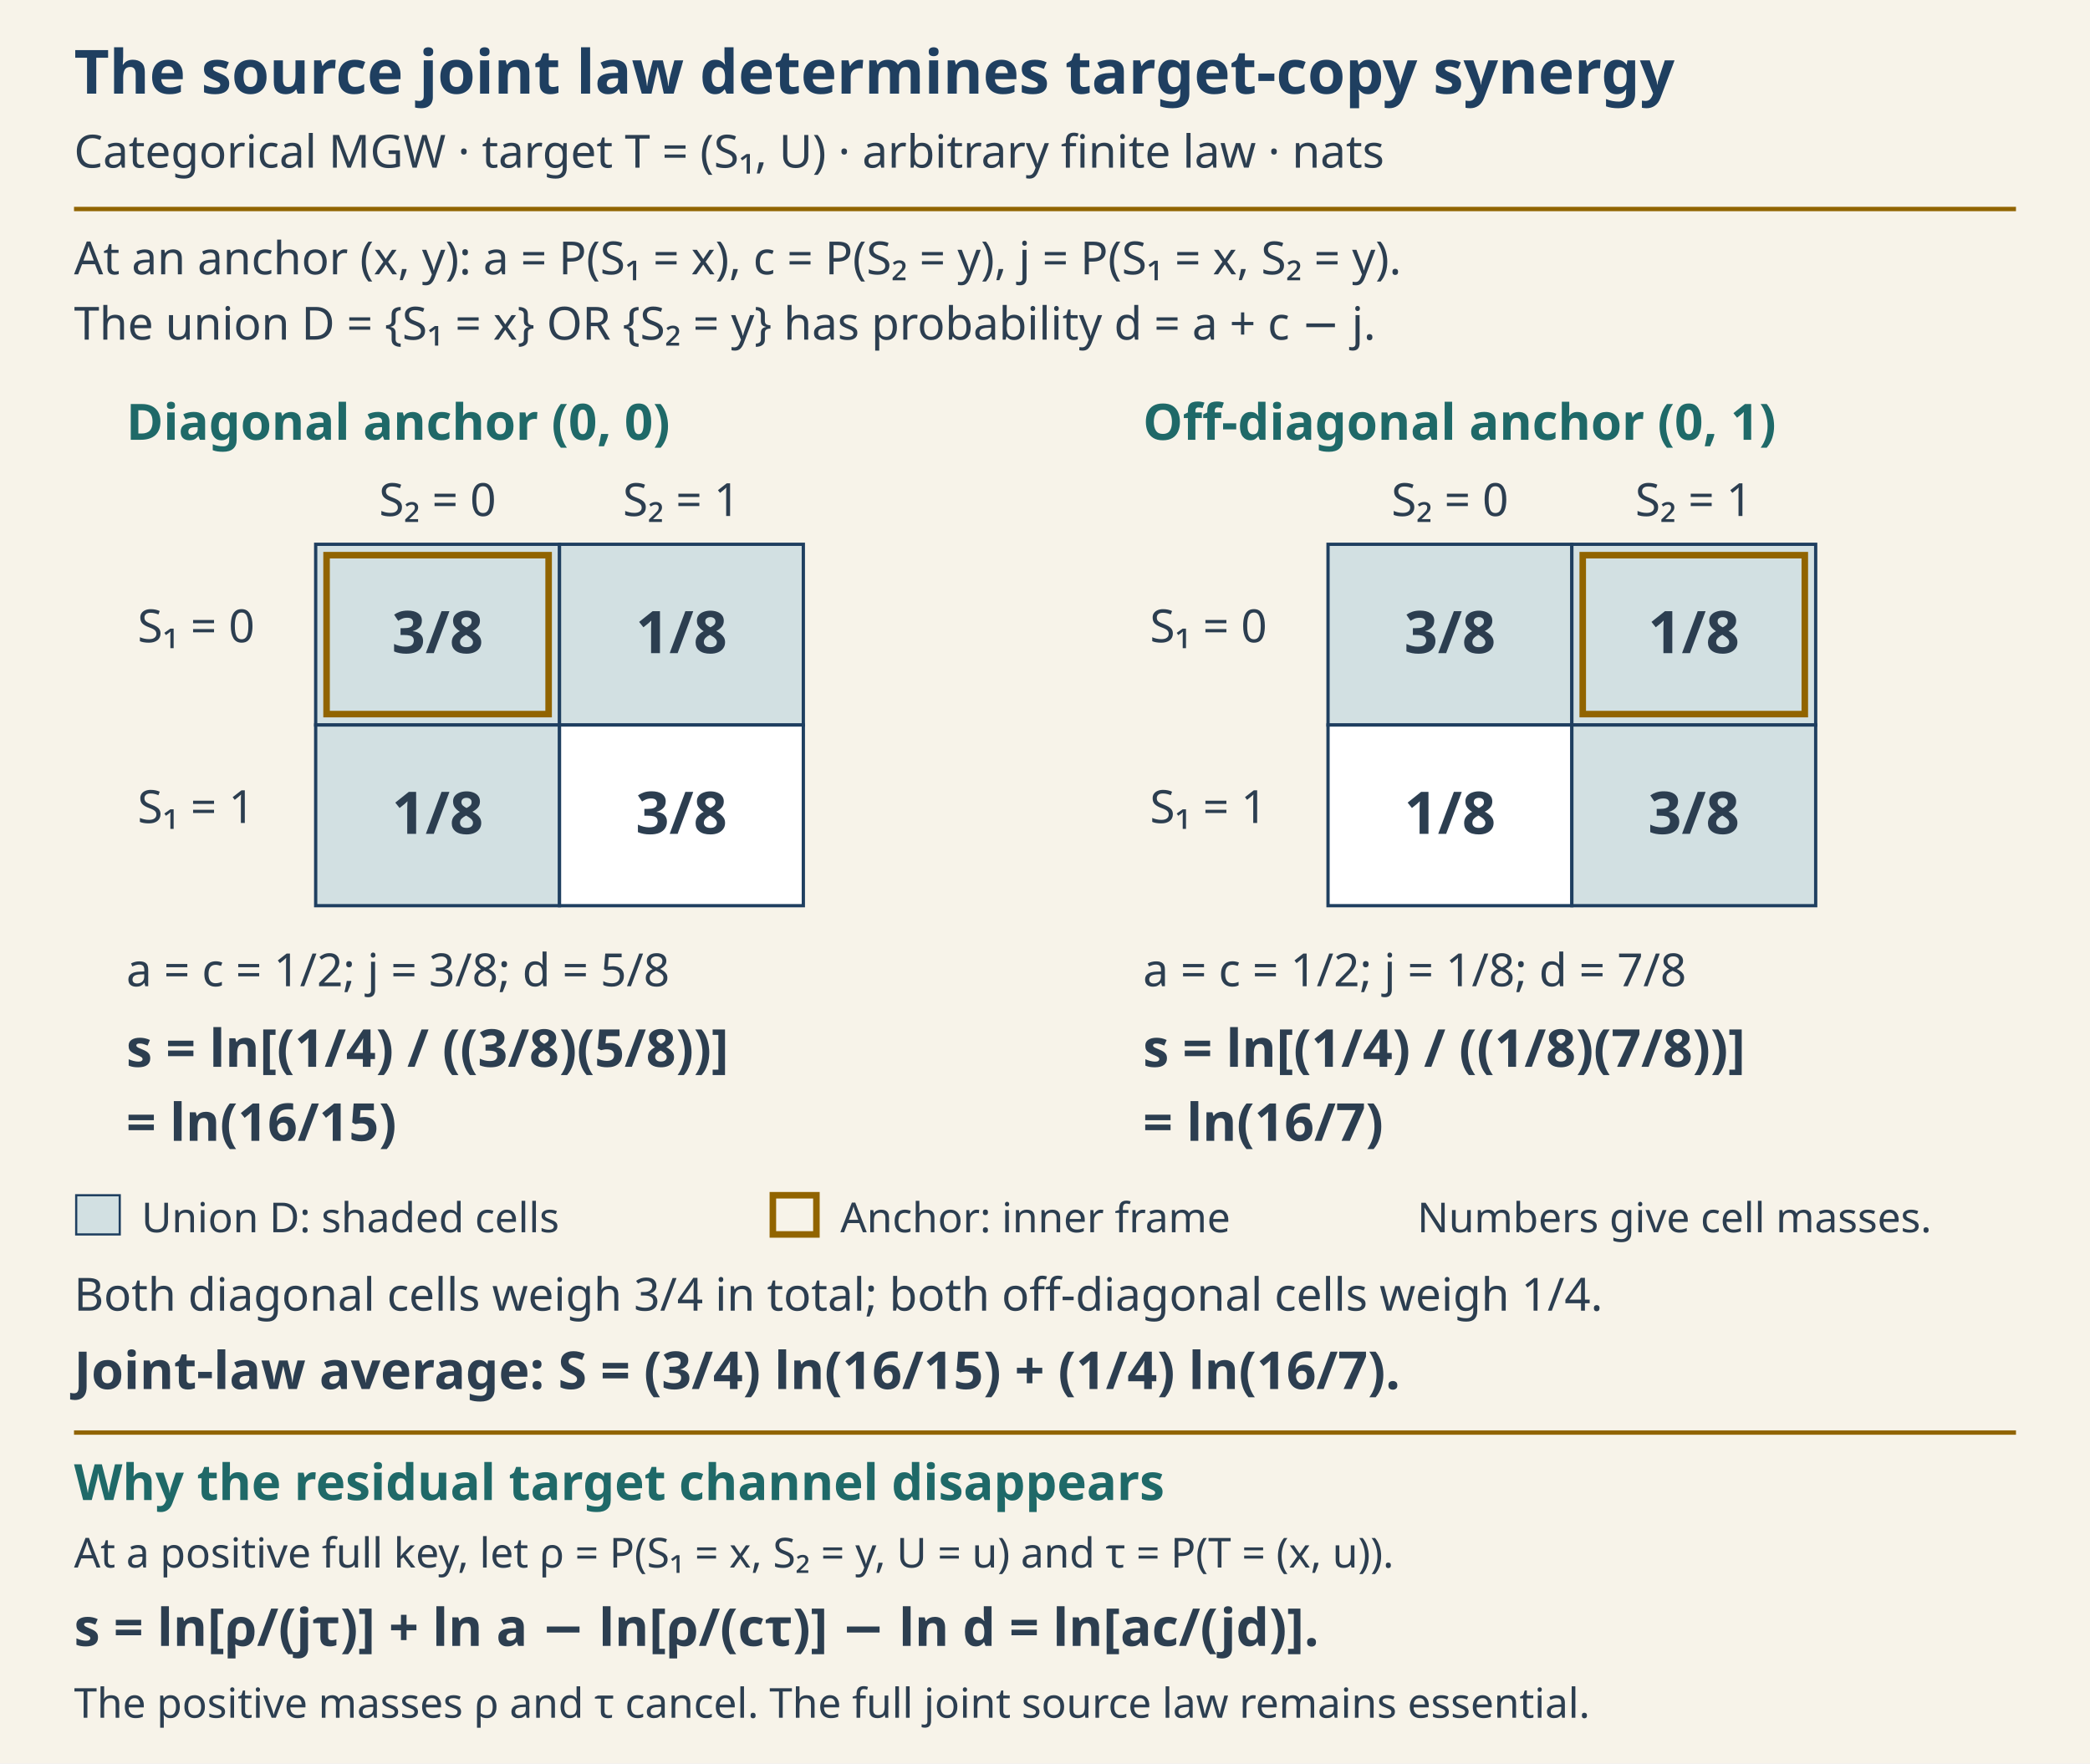
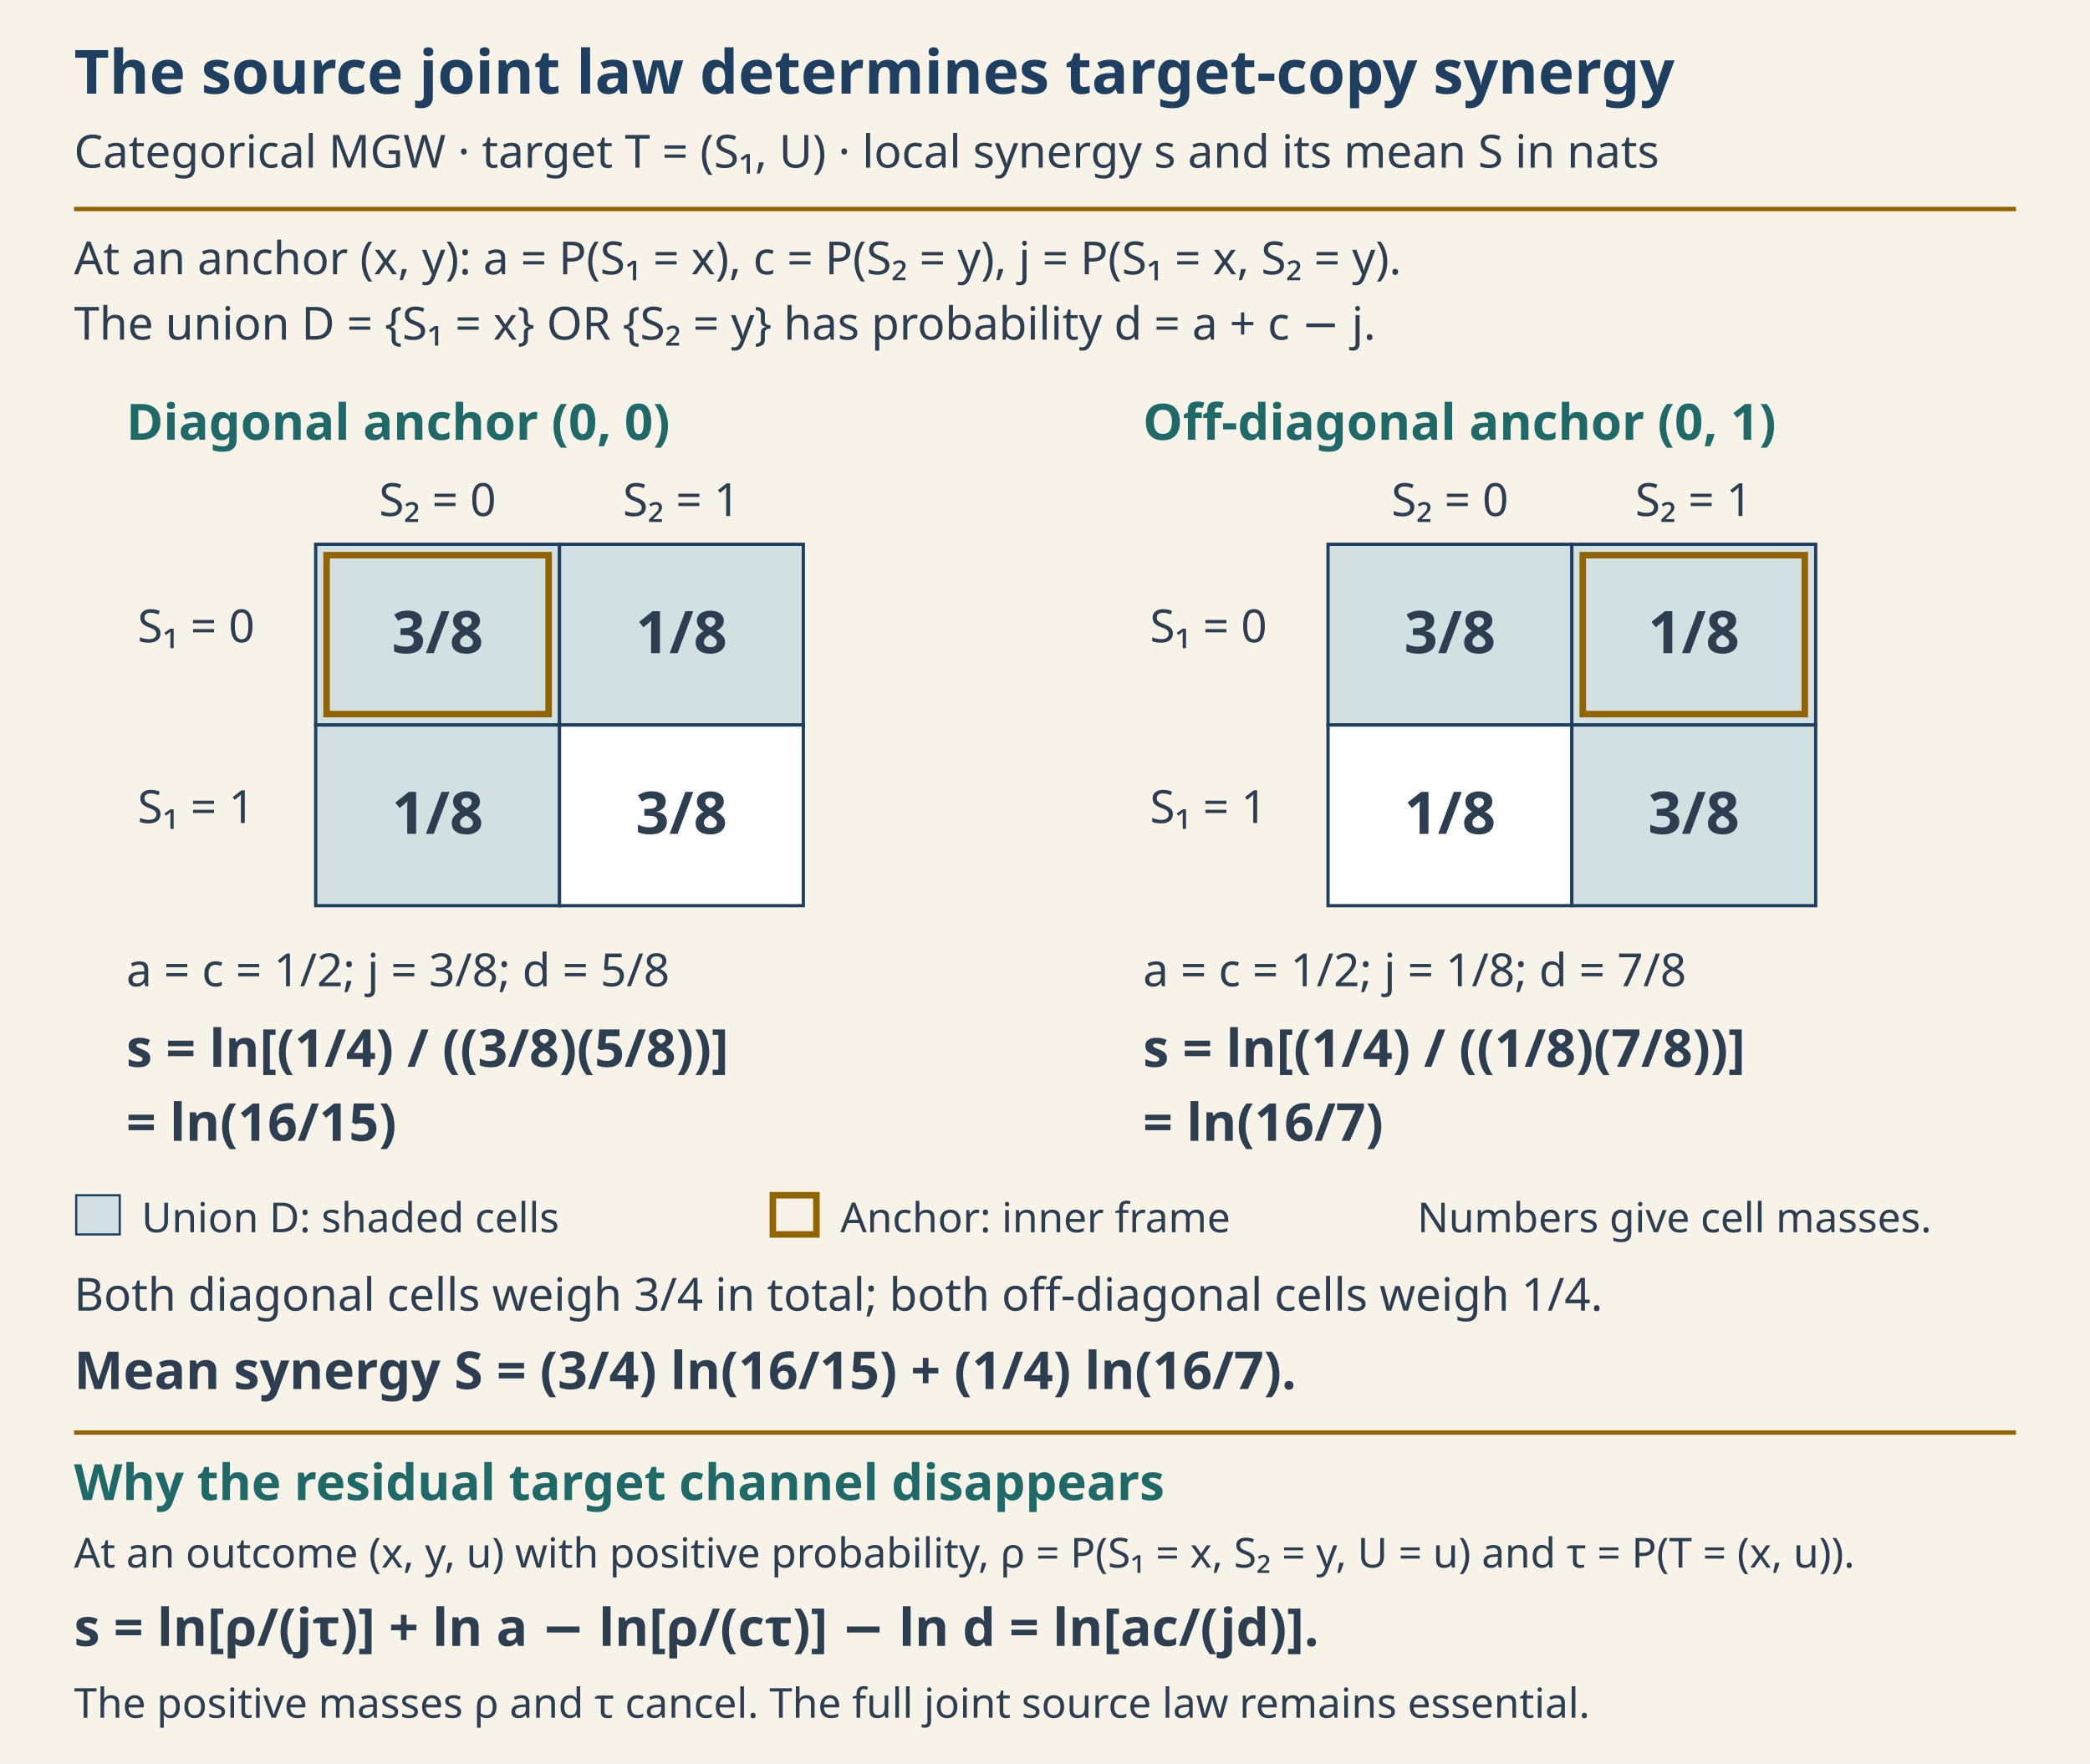
<svg xmlns="http://www.w3.org/2000/svg" width="960" height="810" viewBox="0 0 960 810" role="img" aria-labelledby="title desc">
  <style>
    text { font-family: "Source Sans Pro", sans-serif; fill: #2C3E50; }
    .title { font-size: 28px; font-weight: 600; fill: #1F3F60; }
    .heading { font-size: 23px; font-weight: 600; fill: #1F6968; }
    .label { font-size: 21px; }
    .small { font-size: 19px; }
    .probability { font-size: 27px; font-weight: 600; }
    .formula { font-size: 24px; font-weight: 600; }
  </style>
  <rect width="960" height="810" fill="#F7F3E9" />
  <text x="34" y="43" class="title">The source joint law determines target-copy synergy</text>
-   <text x="34" y="77" class="label">Categorical MGW · target T = (S₁, U) · arbitrary finite law · nats</text>
+   <text x="34" y="77" class="label">Categorical MGW · target T = (S₁, U) · local synergy s and its mean S in nats</text>
  <line x1="34" y1="96" x2="926" y2="96" stroke="#916400" stroke-width="2" />
  <text x="34" y="126" class="label">At an anchor (x, y): a = P(S₁ = x), c = P(S₂ = y), j = P(S₁ = x, S₂ = y).</text>
  <text x="34" y="156" class="label">The union D = {S₁ = x} OR {S₂ = y} has probability d = a + c − j.</text>
  <text x="58" y="202" class="heading">Diagonal anchor (0, 0)</text>
  <text x="525" y="202" class="heading">Off-diagonal anchor (0, 1)</text>
  <g class="label" text-anchor="middle">
    <text x="201" y="237">S₂ = 0</text>
    <text x="313" y="237">S₂ = 1</text>
    <text x="666" y="237">S₂ = 0</text>
    <text x="778" y="237">S₂ = 1</text>
  </g>
  <g class="label" text-anchor="end">
    <text x="117" y="295">S₁ = 0</text>
    <text x="117" y="378">S₁ = 1</text>
    <text x="582" y="295">S₁ = 0</text>
    <text x="582" y="378">S₁ = 1</text>
  </g>
  <g stroke="#1F3F60" stroke-width="1.5">
    <rect x="145" y="250" width="112" height="83" fill="#D2E0E2" />
    <rect x="257" y="250" width="112" height="83" fill="#D2E0E2" />
    <rect x="145" y="333" width="112" height="83" fill="#D2E0E2" />
    <rect x="257" y="333" width="112" height="83" fill="#FFFFFF" />
    <rect x="610" y="250" width="112" height="83" fill="#D2E0E2" />
    <rect x="722" y="250" width="112" height="83" fill="#D2E0E2" />
    <rect x="610" y="333" width="112" height="83" fill="#FFFFFF" />
    <rect x="722" y="333" width="112" height="83" fill="#D2E0E2" />
  </g>
  <rect x="150" y="255" width="102" height="73" fill="none" stroke="#916400" stroke-width="3" />
  <rect x="727" y="255" width="102" height="73" fill="none" stroke="#916400" stroke-width="3" />
  <g class="probability" text-anchor="middle">
    <text x="201" y="300">3/8</text>
    <text x="313" y="300">1/8</text>
    <text x="201" y="383">1/8</text>
    <text x="313" y="383">3/8</text>
    <text x="666" y="300">3/8</text>
    <text x="778" y="300">1/8</text>
    <text x="666" y="383">1/8</text>
    <text x="778" y="383">3/8</text>
  </g>
  <text x="58" y="453" class="label">a = c = 1/2; j = 3/8; d = 5/8</text>
  <text x="525" y="453" class="label">a = c = 1/2; j = 1/8; d = 7/8</text>
  <text x="58" y="490" class="formula">s = ln[(1/4) / ((3/8)(5/8))]</text>
  <text x="58" y="524" class="formula">  = ln(16/15)</text>
  <text x="525" y="490" class="formula">s = ln[(1/4) / ((1/8)(7/8))]</text>
  <text x="525" y="524" class="formula">  = ln(16/7)</text>
  <rect x="35" y="549" width="20" height="18" fill="#D2E0E2" stroke="#1F3F60" />
  <text x="65" y="566" class="small">Union D: shaded cells</text>
  <rect x="355" y="549" width="20" height="18" fill="none" stroke="#916400" stroke-width="3" />
  <text x="386" y="566" class="small">Anchor: inner frame</text>
  <text x="651" y="566" class="small">Numbers give cell masses.</text>
  <text x="34" y="602" class="label">Both diagonal cells weigh 3/4 in total; both off-diagonal cells weigh 1/4.</text>
-   <text x="34" y="638" class="formula">Joint-law average: S = (3/4) ln(16/15) + (1/4) ln(16/7).</text>
+   <text x="34" y="638" class="formula">Mean synergy S = (3/4) ln(16/15) + (1/4) ln(16/7).</text>
  <line x1="34" y1="658" x2="926" y2="658" stroke="#916400" stroke-width="2" />
  <text x="34" y="689" class="heading">Why the residual target channel disappears</text>
-   <text x="34" y="720" class="small">At a positive full key, let ρ = P(S₁ = x, S₂ = y, U = u) and τ = P(T = (x, u)).</text>
+   <text x="34" y="720" class="small">At an outcome (x, y, u) with positive probability, ρ = P(S₁ = x, S₂ = y, U = u) and τ = P(T = (x, u)).</text>
  <text x="34" y="756" class="formula">s = ln[ρ/(jτ)] + ln a − ln[ρ/(cτ)] − ln d = ln[ac/(jd)].</text>
  <text x="34" y="789" class="small">The positive masses ρ and τ cancel. The full joint source law remains essential.</text>
</svg>
